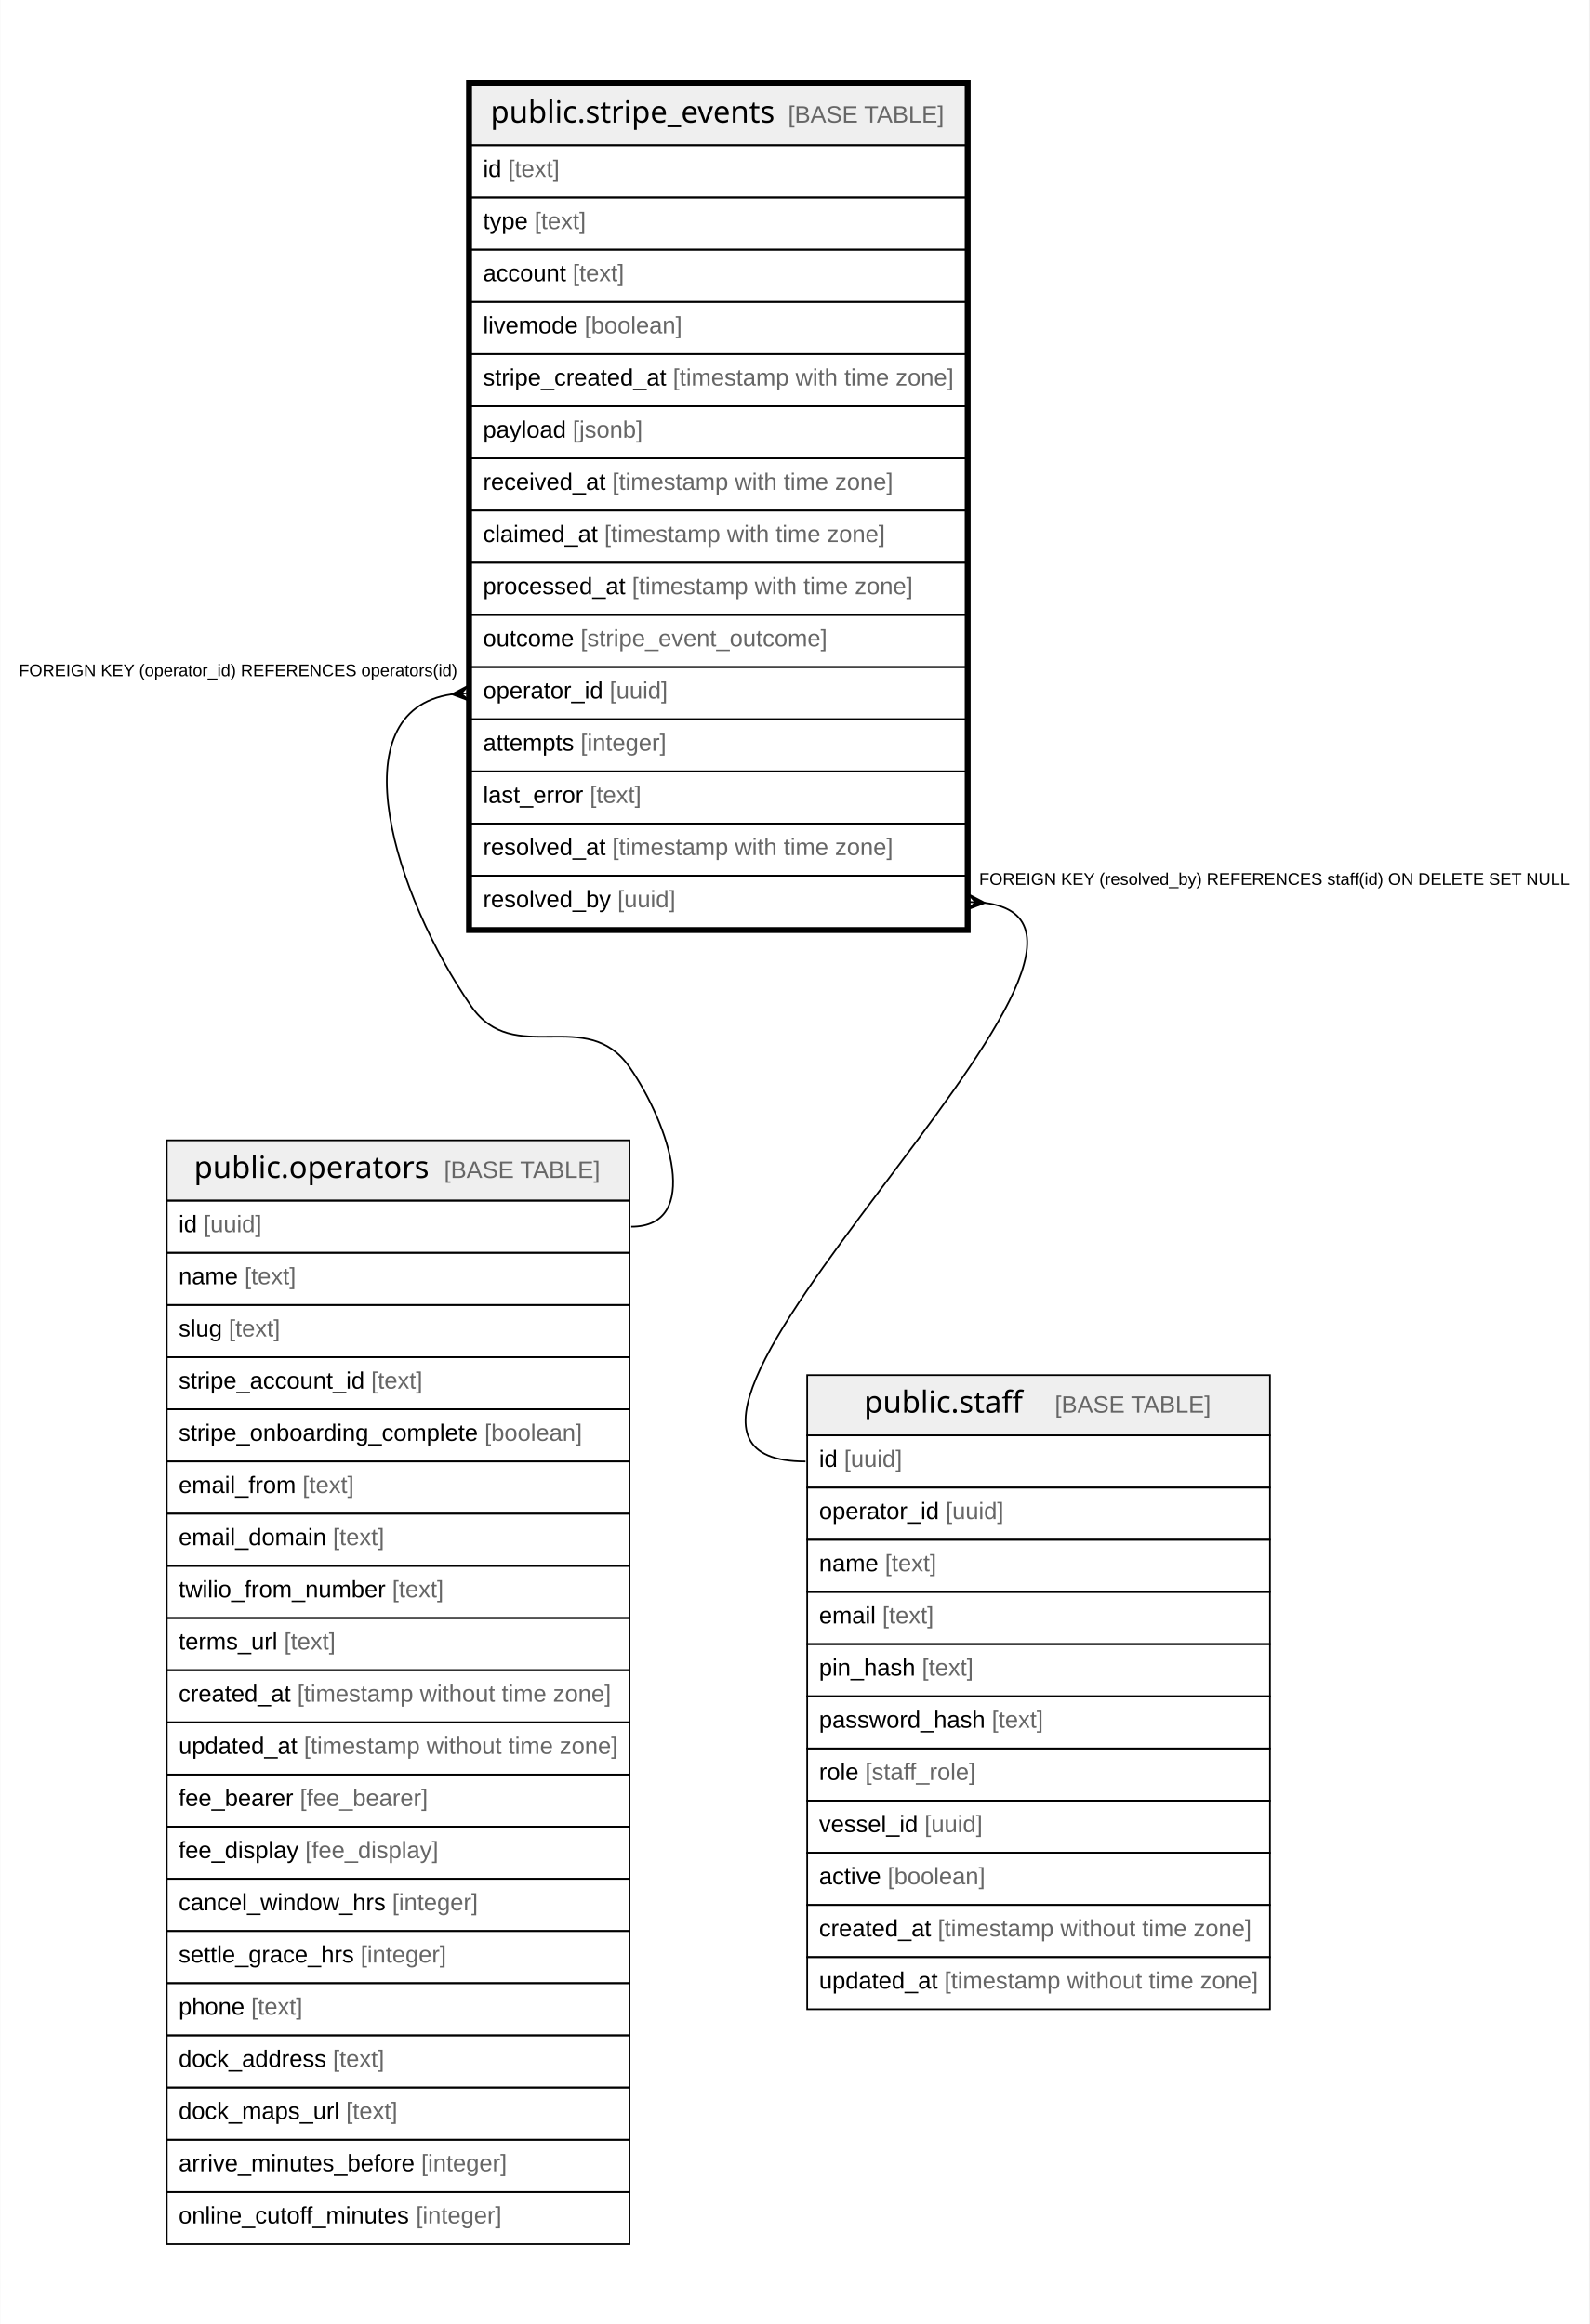
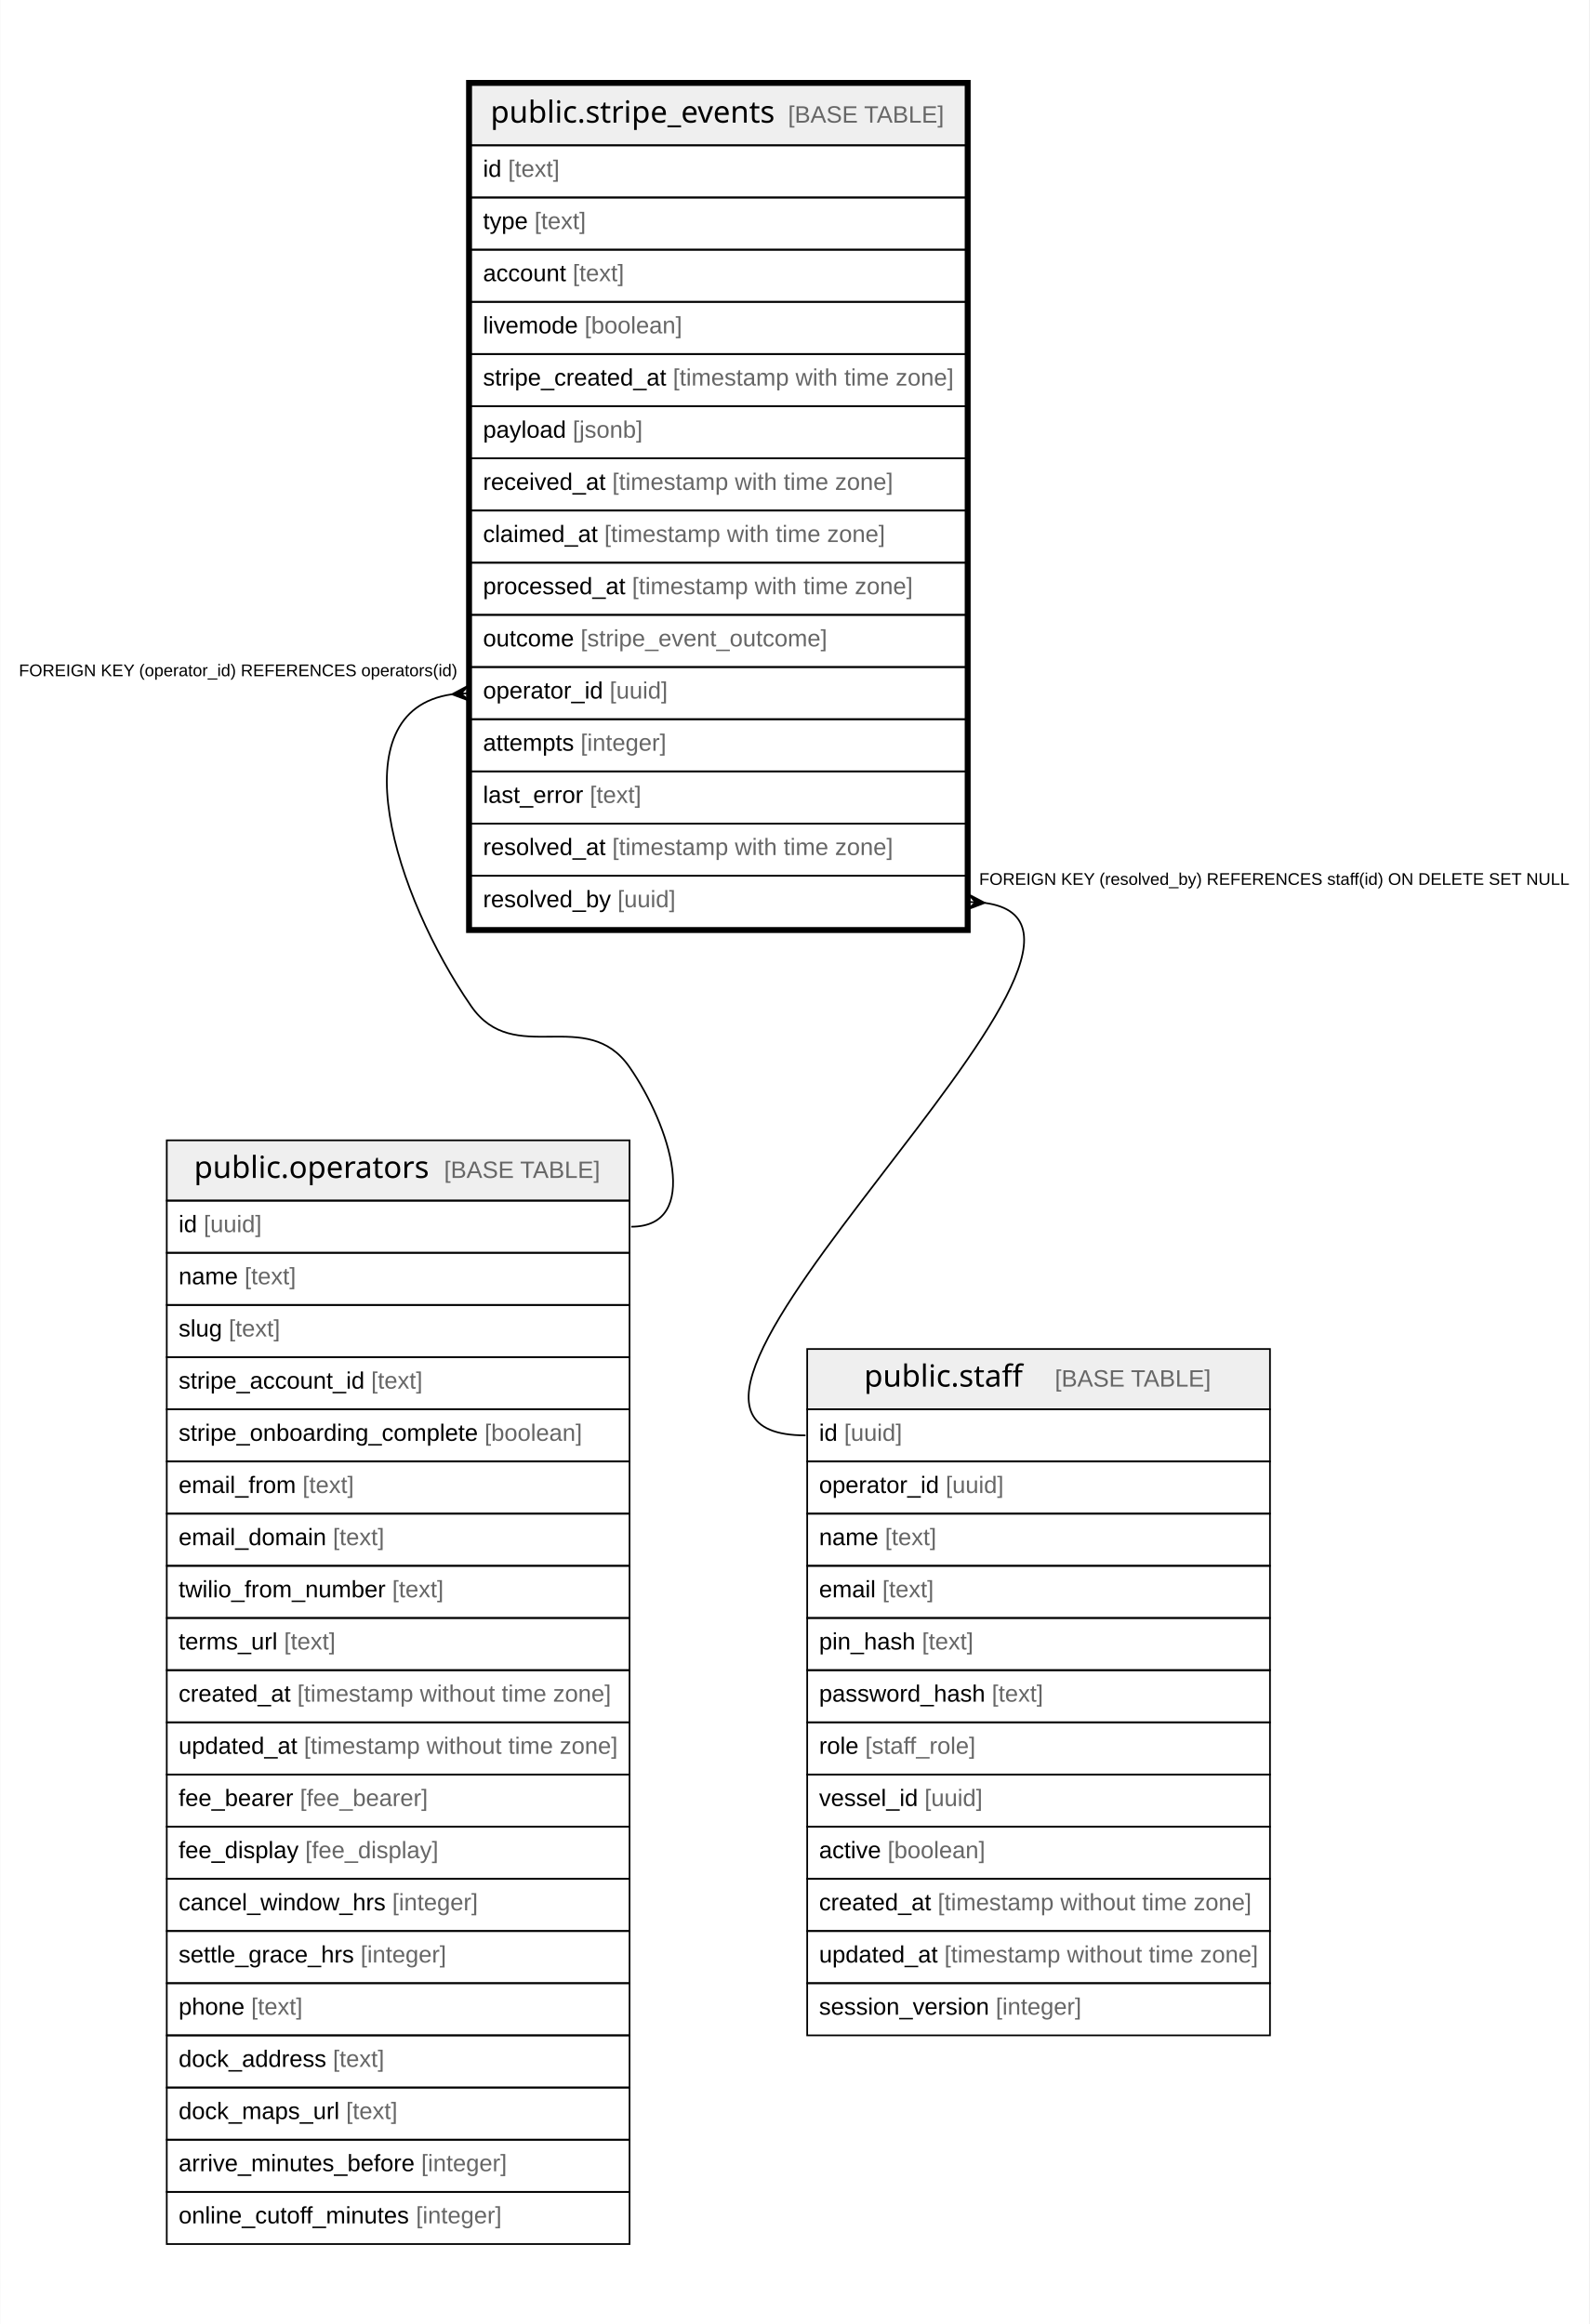
<svg xmlns="http://www.w3.org/2000/svg" width="938pt" height="1372pt" viewBox="0.00 0.00 937.73 1372.00">
  <g id="graph0" class="graph" transform="scale(1 1) rotate(0) translate(4 1368)">
    <polygon fill="white" stroke="none" points="-4,4 -4,-1368 933.73,-1368 933.73,4 -4,4" />
    <g id="node1" class="node">
      <polygon fill="#efefef" stroke="none" points="273.96,-1282.2 273.96,-1317.8 565.76,-1317.8 565.76,-1282.2 273.96,-1282.2" />
      <polygon fill="none" stroke="black" points="273.96,-1282.2 273.96,-1317.8 565.76,-1317.8 565.76,-1282.2 273.96,-1282.2" />
      <text text-anchor="start" x="285.38" y="-1295.6" font-family="Arial Bold" font-size="18.00">public.stripe_events</text>
      <text text-anchor="start" x="429.85" y="-1295.6" font-family="Arial" font-size="14.00">    </text>
      <text text-anchor="start" x="460.97" y="-1295.6" font-family="Arial" font-size="14.00" fill="#666666">[BASE TABLE]</text>
      <polygon fill="none" stroke="black" points="273.96,-1251.4 273.96,-1282.2 565.76,-1282.2 565.76,-1251.4 273.96,-1251.4" />
      <text text-anchor="start" x="280.96" y="-1263.6" font-family="Arial" font-size="14.00">id </text>
      <text text-anchor="start" x="295.75" y="-1263.6" font-family="Arial" font-size="14.00" fill="#666666">[text]</text>
      <polygon fill="none" stroke="black" points="273.96,-1220.6 273.96,-1251.4 565.76,-1251.4 565.76,-1220.6 273.96,-1220.6" />
      <text text-anchor="start" x="280.96" y="-1232.8" font-family="Arial" font-size="14.00">type </text>
      <text text-anchor="start" x="311.32" y="-1232.8" font-family="Arial" font-size="14.00" fill="#666666">[text]</text>
      <polygon fill="none" stroke="black" points="273.96,-1189.8 273.96,-1220.6 565.76,-1220.6 565.76,-1189.8 273.96,-1189.8" />
      <text text-anchor="start" x="280.96" y="-1202" font-family="Arial" font-size="14.00">account </text>
      <text text-anchor="start" x="333.89" y="-1202" font-family="Arial" font-size="14.00" fill="#666666">[text]</text>
      <polygon fill="none" stroke="black" points="273.96,-1159 273.96,-1189.8 565.76,-1189.8 565.76,-1159 273.96,-1159" />
      <text text-anchor="start" x="280.96" y="-1171.2" font-family="Arial" font-size="14.00">livemode </text>
      <text text-anchor="start" x="340.88" y="-1171.2" font-family="Arial" font-size="14.00" fill="#666666">[boolean]</text>
      <polygon fill="none" stroke="black" points="273.96,-1128.2 273.96,-1159 565.76,-1159 565.76,-1128.2 273.96,-1128.2" />
      <text text-anchor="start" x="280.96" y="-1140.4" font-family="Arial" font-size="14.00">stripe_created_at </text>
      <text text-anchor="start" x="393.03" y="-1140.4" font-family="Arial" font-size="14.00" fill="#666666">[timestamp with time zone]</text>
      <polygon fill="none" stroke="black" points="273.96,-1097.4 273.96,-1128.2 565.76,-1128.2 565.76,-1097.4 273.96,-1097.4" />
      <text text-anchor="start" x="280.96" y="-1109.6" font-family="Arial" font-size="14.00">payload </text>
      <text text-anchor="start" x="333.9" y="-1109.6" font-family="Arial" font-size="14.00" fill="#666666">[jsonb]</text>
      <polygon fill="none" stroke="black" points="273.96,-1066.6 273.96,-1097.4 565.76,-1097.4 565.76,-1066.6 273.96,-1066.6" />
      <text text-anchor="start" x="280.96" y="-1078.8" font-family="Arial" font-size="14.00">received_at </text>
      <text text-anchor="start" x="357.23" y="-1078.8" font-family="Arial" font-size="14.00" fill="#666666">[timestamp with time zone]</text>
      <polygon fill="none" stroke="black" points="273.96,-1035.8 273.96,-1066.6 565.76,-1066.6 565.76,-1035.8 273.96,-1035.8" />
      <text text-anchor="start" x="280.96" y="-1048" font-family="Arial" font-size="14.00">claimed_at </text>
      <text text-anchor="start" x="352.56" y="-1048" font-family="Arial" font-size="14.00" fill="#666666">[timestamp with time zone]</text>
      <polygon fill="none" stroke="black" points="273.96,-1005 273.96,-1035.8 565.76,-1035.8 565.76,-1005 273.96,-1005" />
      <text text-anchor="start" x="280.96" y="-1017.2" font-family="Arial" font-size="14.00">processed_at </text>
      <text text-anchor="start" x="368.91" y="-1017.2" font-family="Arial" font-size="14.00" fill="#666666">[timestamp with time zone]</text>
      <polygon fill="none" stroke="black" points="273.96,-974.2 273.96,-1005 565.76,-1005 565.76,-974.2 273.96,-974.2" />
      <text text-anchor="start" x="280.96" y="-986.4" font-family="Arial" font-size="14.00">outcome </text>
      <text text-anchor="start" x="338.55" y="-986.4" font-family="Arial" font-size="14.00" fill="#666666">[stripe_event_outcome]</text>
      <polygon fill="none" stroke="black" points="273.96,-943.4 273.96,-974.2 565.76,-974.2 565.76,-943.4 273.96,-943.4" />
      <text text-anchor="start" x="280.96" y="-955.6" font-family="Arial" font-size="14.00">operator_id </text>
      <text text-anchor="start" x="355.68" y="-955.6" font-family="Arial" font-size="14.00" fill="#666666">[uuid]</text>
      <polygon fill="none" stroke="black" points="273.96,-912.6 273.96,-943.4 565.76,-943.4 565.76,-912.6 273.96,-912.6" />
      <text text-anchor="start" x="280.96" y="-924.8" font-family="Arial" font-size="14.00">attempts </text>
      <text text-anchor="start" x="338.54" y="-924.8" font-family="Arial" font-size="14.00" fill="#666666">[integer]</text>
      <polygon fill="none" stroke="black" points="273.96,-881.8 273.96,-912.6 565.76,-912.6 565.76,-881.8 273.96,-881.8" />
      <text text-anchor="start" x="280.96" y="-894" font-family="Arial" font-size="14.00">last_error </text>
      <text text-anchor="start" x="343.99" y="-894" font-family="Arial" font-size="14.00" fill="#666666">[text]</text>
      <polygon fill="none" stroke="black" points="273.96,-851 273.96,-881.8 565.76,-881.8 565.76,-851 273.96,-851" />
      <text text-anchor="start" x="280.96" y="-863.2" font-family="Arial" font-size="14.00">resolved_at </text>
      <text text-anchor="start" x="357.23" y="-863.2" font-family="Arial" font-size="14.00" fill="#666666">[timestamp with time zone]</text>
      <polygon fill="none" stroke="black" points="273.96,-820.2 273.96,-851 565.76,-851 565.76,-820.2 273.96,-820.2" />
      <text text-anchor="start" x="280.96" y="-832.4" font-family="Arial" font-size="14.00">resolved_by </text>
      <text text-anchor="start" x="360.34" y="-832.4" font-family="Arial" font-size="14.00" fill="#666666">[uuid]</text>
      <polygon fill="none" stroke="black" stroke-width="3" points="272.46,-818.7 272.46,-1319.3 567.26,-1319.3 567.26,-818.7 272.46,-818.7" />
    </g>
    <g id="node2" class="node">
      <polygon fill="#efefef" stroke="none" points="94.29,-659.2 94.29,-694.8 367.43,-694.8 367.43,-659.2 94.29,-659.2" />
      <polygon fill="none" stroke="black" points="94.29,-659.2 94.29,-694.8 367.43,-694.8 367.43,-659.2 94.29,-659.2" />
      <text text-anchor="start" x="110.38" y="-672.6" font-family="Arial Bold" font-size="18.00">public.operators</text>
      <text text-anchor="start" x="226.85" y="-672.6" font-family="Arial" font-size="14.00">    </text>
      <text text-anchor="start" x="257.97" y="-672.6" font-family="Arial" font-size="14.00" fill="#666666">[BASE TABLE]</text>
      <polygon fill="none" stroke="black" points="94.29,-628.4 94.29,-659.2 367.43,-659.2 367.43,-628.4 94.29,-628.4" />
      <text text-anchor="start" x="101.29" y="-640.6" font-family="Arial" font-size="14.00">id </text>
      <text text-anchor="start" x="116.08" y="-640.6" font-family="Arial" font-size="14.00" fill="#666666">[uuid]</text>
      <polygon fill="none" stroke="black" points="94.29,-597.6 94.29,-628.4 367.43,-628.4 367.43,-597.6 94.29,-597.6" />
      <text text-anchor="start" x="101.29" y="-609.8" font-family="Arial" font-size="14.00">name </text>
      <text text-anchor="start" x="140.2" y="-609.8" font-family="Arial" font-size="14.00" fill="#666666">[text]</text>
      <polygon fill="none" stroke="black" points="94.29,-566.8 94.29,-597.6 367.43,-597.6 367.43,-566.8 94.29,-566.8" />
      <text text-anchor="start" x="101.29" y="-579" font-family="Arial" font-size="14.00">slug </text>
      <text text-anchor="start" x="130.86" y="-579" font-family="Arial" font-size="14.00" fill="#666666">[text]</text>
      <polygon fill="none" stroke="black" points="94.29,-536 94.29,-566.8 367.43,-566.8 367.43,-536 94.29,-536" />
      <text text-anchor="start" x="101.29" y="-548.2" font-family="Arial" font-size="14.00">stripe_account_id </text>
      <text text-anchor="start" x="214.92" y="-548.2" font-family="Arial" font-size="14.00" fill="#666666">[text]</text>
      <polygon fill="none" stroke="black" points="94.29,-505.2 94.29,-536 367.43,-536 367.43,-505.2 94.29,-505.2" />
      <text text-anchor="start" x="101.29" y="-517.4" font-family="Arial" font-size="14.00">stripe_onboarding_complete </text>
      <text text-anchor="start" x="281.85" y="-517.4" font-family="Arial" font-size="14.00" fill="#666666">[boolean]</text>
      <polygon fill="none" stroke="black" points="94.29,-474.4 94.29,-505.2 367.43,-505.2 367.43,-474.4 94.29,-474.4" />
      <text text-anchor="start" x="101.29" y="-486.6" font-family="Arial" font-size="14.00">email_from </text>
      <text text-anchor="start" x="174.42" y="-486.6" font-family="Arial" font-size="14.00" fill="#666666">[text]</text>
      <polygon fill="none" stroke="black" points="94.29,-443.6 94.29,-474.4 367.43,-474.4 367.43,-443.6 94.29,-443.6" />
      <text text-anchor="start" x="101.29" y="-455.8" font-family="Arial" font-size="14.00">email_domain </text>
      <text text-anchor="start" x="192.34" y="-455.8" font-family="Arial" font-size="14.00" fill="#666666">[text]</text>
      <polygon fill="none" stroke="black" points="94.29,-412.8 94.29,-443.6 367.43,-443.6 367.43,-412.8 94.29,-412.8" />
      <text text-anchor="start" x="101.29" y="-425" font-family="Arial" font-size="14.00">twilio_from_number </text>
      <text text-anchor="start" x="227.34" y="-425" font-family="Arial" font-size="14.00" fill="#666666">[text]</text>
      <polygon fill="none" stroke="black" points="94.29,-382 94.29,-412.8 367.43,-412.8 367.43,-382 94.29,-382" />
      <text text-anchor="start" x="101.29" y="-394.2" font-family="Arial" font-size="14.00">terms_url </text>
      <text text-anchor="start" x="163.52" y="-394.2" font-family="Arial" font-size="14.00" fill="#666666">[text]</text>
      <polygon fill="none" stroke="black" points="94.29,-351.2 94.29,-382 367.43,-382 367.43,-351.2 94.29,-351.2" />
      <text text-anchor="start" x="101.29" y="-363.4" font-family="Arial" font-size="14.00">created_at </text>
      <text text-anchor="start" x="171.34" y="-363.4" font-family="Arial" font-size="14.00" fill="#666666">[timestamp without time zone]</text>
      <polygon fill="none" stroke="black" points="94.29,-320.4 94.29,-351.2 367.43,-351.2 367.43,-320.4 94.29,-320.4" />
      <text text-anchor="start" x="101.29" y="-332.6" font-family="Arial" font-size="14.00">updated_at </text>
      <text text-anchor="start" x="175.25" y="-332.6" font-family="Arial" font-size="14.00" fill="#666666">[timestamp without time zone]</text>
      <polygon fill="none" stroke="black" points="94.29,-289.6 94.29,-320.4 367.43,-320.4 367.43,-289.6 94.29,-289.6" />
      <text text-anchor="start" x="101.29" y="-301.8" font-family="Arial" font-size="14.00">fee_bearer </text>
      <text text-anchor="start" x="172.9" y="-301.8" font-family="Arial" font-size="14.00" fill="#666666">[fee_bearer]</text>
      <polygon fill="none" stroke="black" points="94.29,-258.8 94.29,-289.6 367.43,-289.6 367.43,-258.8 94.29,-258.8" />
      <text text-anchor="start" x="101.29" y="-271" font-family="Arial" font-size="14.00">fee_display </text>
      <text text-anchor="start" x="176.01" y="-271" font-family="Arial" font-size="14.00" fill="#666666">[fee_display]</text>
      <polygon fill="none" stroke="black" points="94.29,-228 94.29,-258.8 367.43,-258.8 367.43,-228 94.29,-228" />
      <text text-anchor="start" x="101.29" y="-240.2" font-family="Arial" font-size="14.00">cancel_window_hrs </text>
      <text text-anchor="start" x="227.36" y="-240.2" font-family="Arial" font-size="14.00" fill="#666666">[integer]</text>
      <polygon fill="none" stroke="black" points="94.29,-197.2 94.29,-228 367.43,-228 367.43,-197.2 94.29,-197.2" />
      <text text-anchor="start" x="101.29" y="-209.4" font-family="Arial" font-size="14.00">settle_grace_hrs </text>
      <text text-anchor="start" x="208.68" y="-209.4" font-family="Arial" font-size="14.00" fill="#666666">[integer]</text>
      <polygon fill="none" stroke="black" points="94.29,-166.4 94.29,-197.2 367.43,-197.2 367.43,-166.4 94.29,-166.4" />
      <text text-anchor="start" x="101.29" y="-178.6" font-family="Arial" font-size="14.00">phone </text>
      <text text-anchor="start" x="144.11" y="-178.6" font-family="Arial" font-size="14.00" fill="#666666">[text]</text>
      <polygon fill="none" stroke="black" points="94.29,-135.6 94.29,-166.4 367.43,-166.4 367.43,-135.6 94.29,-135.6" />
      <text text-anchor="start" x="101.29" y="-147.8" font-family="Arial" font-size="14.00">dock_address </text>
      <text text-anchor="start" x="192.34" y="-147.8" font-family="Arial" font-size="14.00" fill="#666666">[text]</text>
      <polygon fill="none" stroke="black" points="94.29,-104.8 94.29,-135.6 367.43,-135.6 367.43,-104.8 94.29,-104.8" />
      <text text-anchor="start" x="101.29" y="-117" font-family="Arial" font-size="14.00">dock_maps_url </text>
      <text text-anchor="start" x="200.12" y="-117" font-family="Arial" font-size="14.00" fill="#666666">[text]</text>
      <polygon fill="none" stroke="black" points="94.29,-74 94.29,-104.8 367.43,-104.8 367.43,-74 94.29,-74" />
      <text text-anchor="start" x="101.29" y="-86.2" font-family="Arial" font-size="14.00">arrive_minutes_before </text>
      <text text-anchor="start" x="244.47" y="-86.2" font-family="Arial" font-size="14.00" fill="#666666">[integer]</text>
      <polygon fill="none" stroke="black" points="94.29,-43.2 94.29,-74 367.43,-74 367.43,-43.2 94.29,-43.2" />
      <text text-anchor="start" x="101.29" y="-55.4" font-family="Arial" font-size="14.00">online_cutoff_minutes </text>
      <text text-anchor="start" x="241.38" y="-55.4" font-family="Arial" font-size="14.00" fill="#666666">[integer]</text>
    </g>
    <g id="edge1" class="edge">
      <path fill="none" stroke="black" d="M262.6,-958.11C194.13,-948.37 229.39,-838.55 273.96,-774 299.26,-737.37 342.04,-774.57 367.43,-738 391.31,-703.61 410.3,-643.8 368.43,-643.8" />
      <polygon fill="black" stroke="black" points="262.65,-958.11 272.33,-963.27 267.98,-958.47 272.3,-958.76 272.3,-958.76 272.3,-958.76 267.98,-958.47 272.93,-954.29 262.65,-958.11" />
      <text text-anchor="start" x="7" y="-968.8" font-family="Arial" font-size="10.00">FOREIGN KEY (operator_id) REFERENCES operators(id)</text>
    </g>
    <g id="node3" class="node">
-       <polygon fill="#efefef" stroke="none" points="472.29,-520.6 472.29,-556.2 745.43,-556.2 745.43,-520.6 472.29,-520.6" />
-       <polygon fill="none" stroke="black" points="472.29,-520.6 472.29,-556.2 745.43,-556.2 745.43,-520.6 472.29,-520.6" />
-       <text text-anchor="start" x="505.88" y="-534" font-family="Arial Bold" font-size="18.00">public.staff</text>
-       <text text-anchor="start" x="587.35" y="-534" font-family="Arial" font-size="14.00">    </text>
-       <text text-anchor="start" x="618.47" y="-534" font-family="Arial" font-size="14.00" fill="#666666">[BASE TABLE]</text>
-       <polygon fill="none" stroke="black" points="472.29,-489.8 472.29,-520.6 745.43,-520.6 745.43,-489.8 472.29,-489.8" />
-       <text text-anchor="start" x="479.29" y="-502" font-family="Arial" font-size="14.00">id </text>
-       <text text-anchor="start" x="494.08" y="-502" font-family="Arial" font-size="14.00" fill="#666666">[uuid]</text>
-       <polygon fill="none" stroke="black" points="472.29,-459 472.29,-489.8 745.43,-489.8 745.43,-459 472.29,-459" />
-       <text text-anchor="start" x="479.29" y="-471.2" font-family="Arial" font-size="14.00">operator_id </text>
-       <text text-anchor="start" x="554.01" y="-471.2" font-family="Arial" font-size="14.00" fill="#666666">[uuid]</text>
-       <polygon fill="none" stroke="black" points="472.29,-428.2 472.29,-459 745.43,-459 745.43,-428.2 472.29,-428.2" />
-       <text text-anchor="start" x="479.29" y="-440.4" font-family="Arial" font-size="14.00">name </text>
-       <text text-anchor="start" x="518.2" y="-440.4" font-family="Arial" font-size="14.00" fill="#666666">[text]</text>
-       <polygon fill="none" stroke="black" points="472.29,-397.4 472.29,-428.2 745.43,-428.2 745.43,-397.4 472.29,-397.4" />
-       <text text-anchor="start" x="479.29" y="-409.6" font-family="Arial" font-size="14.00">email </text>
-       <text text-anchor="start" x="516.63" y="-409.6" font-family="Arial" font-size="14.00" fill="#666666">[text]</text>
-       <polygon fill="none" stroke="black" points="472.29,-366.6 472.29,-397.4 745.43,-397.4 745.43,-366.6 472.29,-366.6" />
-       <text text-anchor="start" x="479.29" y="-378.8" font-family="Arial" font-size="14.00">pin_hash </text>
-       <text text-anchor="start" x="540.01" y="-378.8" font-family="Arial" font-size="14.00" fill="#666666">[text]</text>
-       <polygon fill="none" stroke="black" points="472.29,-335.8 472.29,-366.6 745.43,-366.6 745.43,-335.8 472.29,-335.8" />
-       <text text-anchor="start" x="479.29" y="-348" font-family="Arial" font-size="14.00">password_hash </text>
-       <text text-anchor="start" x="581.24" y="-348" font-family="Arial" font-size="14.00" fill="#666666">[text]</text>
-       <polygon fill="none" stroke="black" points="472.29,-305 472.29,-335.8 745.43,-335.8 745.43,-305 472.29,-305" />
-       <text text-anchor="start" x="479.29" y="-317.2" font-family="Arial" font-size="14.00">role </text>
-       <text text-anchor="start" x="506.52" y="-317.2" font-family="Arial" font-size="14.00" fill="#666666">[staff_role]</text>
-       <polygon fill="none" stroke="black" points="472.29,-274.2 472.29,-305 745.43,-305 745.43,-274.2 472.29,-274.2" />
-       <text text-anchor="start" x="479.29" y="-286.4" font-family="Arial" font-size="14.00">vessel_id </text>
-       <text text-anchor="start" x="541.54" y="-286.4" font-family="Arial" font-size="14.00" fill="#666666">[uuid]</text>
-       <polygon fill="none" stroke="black" points="472.29,-243.4 472.29,-274.2 745.43,-274.2 745.43,-243.4 472.29,-243.4" />
-       <text text-anchor="start" x="479.29" y="-255.6" font-family="Arial" font-size="14.00">active </text>
-       <text text-anchor="start" x="519.75" y="-255.6" font-family="Arial" font-size="14.00" fill="#666666">[boolean]</text>
-       <polygon fill="none" stroke="black" points="472.29,-212.6 472.29,-243.4 745.43,-243.4 745.43,-212.6 472.29,-212.6" />
-       <text text-anchor="start" x="479.29" y="-224.8" font-family="Arial" font-size="14.00">created_at </text>
-       <text text-anchor="start" x="549.34" y="-224.8" font-family="Arial" font-size="14.00" fill="#666666">[timestamp without time zone]</text>
-       <polygon fill="none" stroke="black" points="472.29,-181.8 472.29,-212.6 745.43,-212.6 745.43,-181.8 472.29,-181.8" />
-       <text text-anchor="start" x="479.29" y="-194" font-family="Arial" font-size="14.00">updated_at </text>
-       <text text-anchor="start" x="553.25" y="-194" font-family="Arial" font-size="14.00" fill="#666666">[timestamp without time zone]</text>
+       <polygon fill="#efefef" stroke="none" points="472.29,-536 472.29,-571.6 745.43,-571.6 745.43,-536 472.29,-536" />
+       <polygon fill="none" stroke="black" points="472.29,-536 472.29,-571.6 745.43,-571.6 745.43,-536 472.29,-536" />
+       <text text-anchor="start" x="505.88" y="-549.4" font-family="Arial Bold" font-size="18.00">public.staff</text>
+       <text text-anchor="start" x="587.35" y="-549.4" font-family="Arial" font-size="14.00">    </text>
+       <text text-anchor="start" x="618.47" y="-549.4" font-family="Arial" font-size="14.00" fill="#666666">[BASE TABLE]</text>
+       <polygon fill="none" stroke="black" points="472.29,-505.2 472.29,-536 745.43,-536 745.43,-505.2 472.29,-505.2" />
+       <text text-anchor="start" x="479.29" y="-517.4" font-family="Arial" font-size="14.00">id </text>
+       <text text-anchor="start" x="494.08" y="-517.4" font-family="Arial" font-size="14.00" fill="#666666">[uuid]</text>
+       <polygon fill="none" stroke="black" points="472.29,-474.4 472.29,-505.2 745.43,-505.2 745.43,-474.4 472.29,-474.4" />
+       <text text-anchor="start" x="479.29" y="-486.6" font-family="Arial" font-size="14.00">operator_id </text>
+       <text text-anchor="start" x="554.01" y="-486.6" font-family="Arial" font-size="14.00" fill="#666666">[uuid]</text>
+       <polygon fill="none" stroke="black" points="472.29,-443.6 472.29,-474.4 745.43,-474.4 745.43,-443.6 472.29,-443.6" />
+       <text text-anchor="start" x="479.29" y="-455.8" font-family="Arial" font-size="14.00">name </text>
+       <text text-anchor="start" x="518.2" y="-455.8" font-family="Arial" font-size="14.00" fill="#666666">[text]</text>
+       <polygon fill="none" stroke="black" points="472.29,-412.8 472.29,-443.6 745.43,-443.6 745.43,-412.8 472.29,-412.8" />
+       <text text-anchor="start" x="479.29" y="-425" font-family="Arial" font-size="14.00">email </text>
+       <text text-anchor="start" x="516.63" y="-425" font-family="Arial" font-size="14.00" fill="#666666">[text]</text>
+       <polygon fill="none" stroke="black" points="472.29,-382 472.29,-412.8 745.43,-412.8 745.43,-382 472.29,-382" />
+       <text text-anchor="start" x="479.29" y="-394.2" font-family="Arial" font-size="14.00">pin_hash </text>
+       <text text-anchor="start" x="540.01" y="-394.2" font-family="Arial" font-size="14.00" fill="#666666">[text]</text>
+       <polygon fill="none" stroke="black" points="472.29,-351.2 472.29,-382 745.43,-382 745.43,-351.2 472.29,-351.2" />
+       <text text-anchor="start" x="479.29" y="-363.4" font-family="Arial" font-size="14.00">password_hash </text>
+       <text text-anchor="start" x="581.24" y="-363.4" font-family="Arial" font-size="14.00" fill="#666666">[text]</text>
+       <polygon fill="none" stroke="black" points="472.29,-320.4 472.29,-351.2 745.43,-351.2 745.43,-320.4 472.29,-320.4" />
+       <text text-anchor="start" x="479.29" y="-332.6" font-family="Arial" font-size="14.00">role </text>
+       <text text-anchor="start" x="506.52" y="-332.6" font-family="Arial" font-size="14.00" fill="#666666">[staff_role]</text>
+       <polygon fill="none" stroke="black" points="472.29,-289.6 472.29,-320.4 745.43,-320.4 745.43,-289.6 472.29,-289.6" />
+       <text text-anchor="start" x="479.29" y="-301.8" font-family="Arial" font-size="14.00">vessel_id </text>
+       <text text-anchor="start" x="541.54" y="-301.8" font-family="Arial" font-size="14.00" fill="#666666">[uuid]</text>
+       <polygon fill="none" stroke="black" points="472.29,-258.8 472.29,-289.6 745.43,-289.6 745.43,-258.8 472.29,-258.8" />
+       <text text-anchor="start" x="479.29" y="-271" font-family="Arial" font-size="14.00">active </text>
+       <text text-anchor="start" x="519.75" y="-271" font-family="Arial" font-size="14.00" fill="#666666">[boolean]</text>
+       <polygon fill="none" stroke="black" points="472.29,-228 472.29,-258.8 745.43,-258.8 745.43,-228 472.29,-228" />
+       <text text-anchor="start" x="479.29" y="-240.2" font-family="Arial" font-size="14.00">created_at </text>
+       <text text-anchor="start" x="549.34" y="-240.2" font-family="Arial" font-size="14.00" fill="#666666">[timestamp without time zone]</text>
+       <polygon fill="none" stroke="black" points="472.29,-197.2 472.29,-228 745.43,-228 745.43,-197.2 472.29,-197.2" />
+       <text text-anchor="start" x="479.29" y="-209.4" font-family="Arial" font-size="14.00">updated_at </text>
+       <text text-anchor="start" x="553.25" y="-209.4" font-family="Arial" font-size="14.00" fill="#666666">[timestamp without time zone]</text>
+       <polygon fill="none" stroke="black" points="472.29,-166.4 472.29,-197.2 745.43,-197.2 745.43,-166.4 472.29,-166.4" />
+       <text text-anchor="start" x="479.29" y="-178.6" font-family="Arial" font-size="14.00">session_version </text>
+       <text text-anchor="start" x="583.56" y="-178.6" font-family="Arial" font-size="14.00" fill="#666666">[integer]</text>
    </g>
    <g id="edge2" class="edge">
-       <path fill="none" stroke="black" d="M576.98,-835.02C700.35,-819.66 322.17,-505.2 471.29,-505.2" />
-       <polygon fill="black" stroke="black" points="577.07,-835.01 566.84,-831.09 571.75,-835.32 567.42,-835.56 567.42,-835.56 567.42,-835.56 571.75,-835.32 567.35,-840.07 577.07,-835.01" />
+       <path fill="none" stroke="black" d="M576.88,-835C693.68,-819.81 328.71,-520.6 471.29,-520.6" />
+       <polygon fill="black" stroke="black" points="577.07,-834.99 566.83,-831.09 571.75,-835.3 567.42,-835.56 567.42,-835.56 567.42,-835.56 571.75,-835.3 567.36,-840.07 577.07,-834.99" />
      <text text-anchor="start" x="573.76" y="-845.6" font-family="Arial" font-size="10.00">FOREIGN KEY (resolved_by) REFERENCES staff(id) ON DELETE SET NULL</text>
    </g>
  </g>
</svg>
